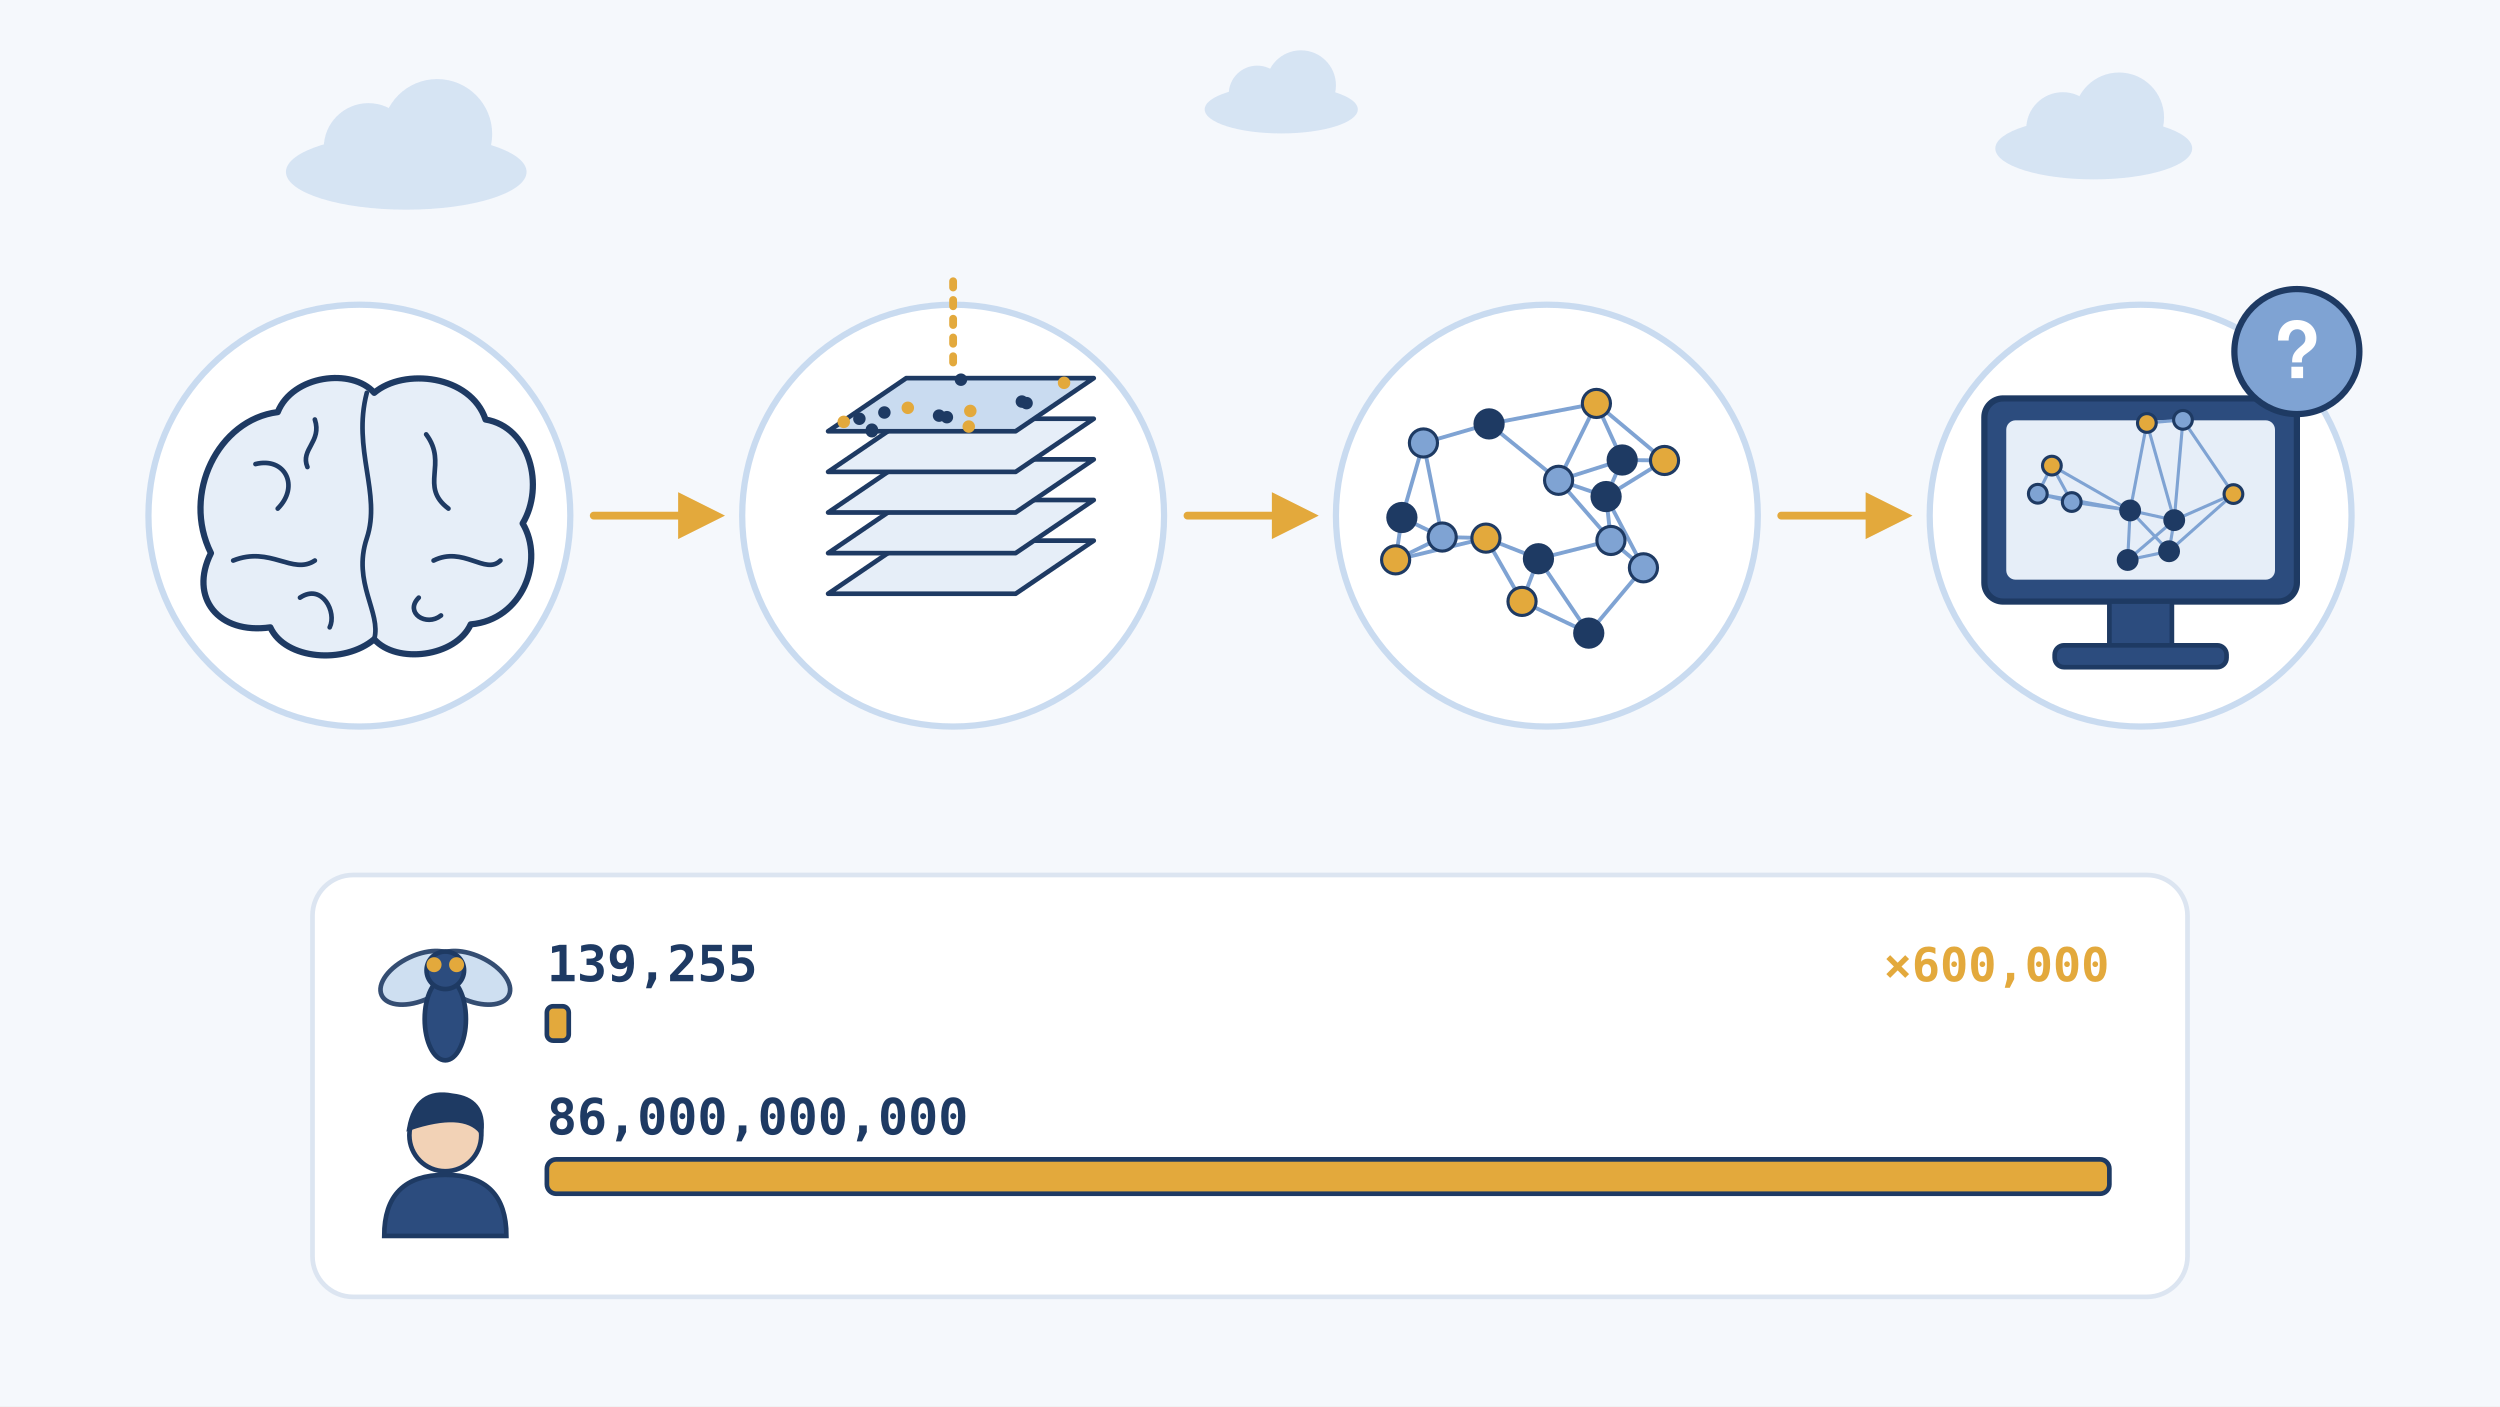
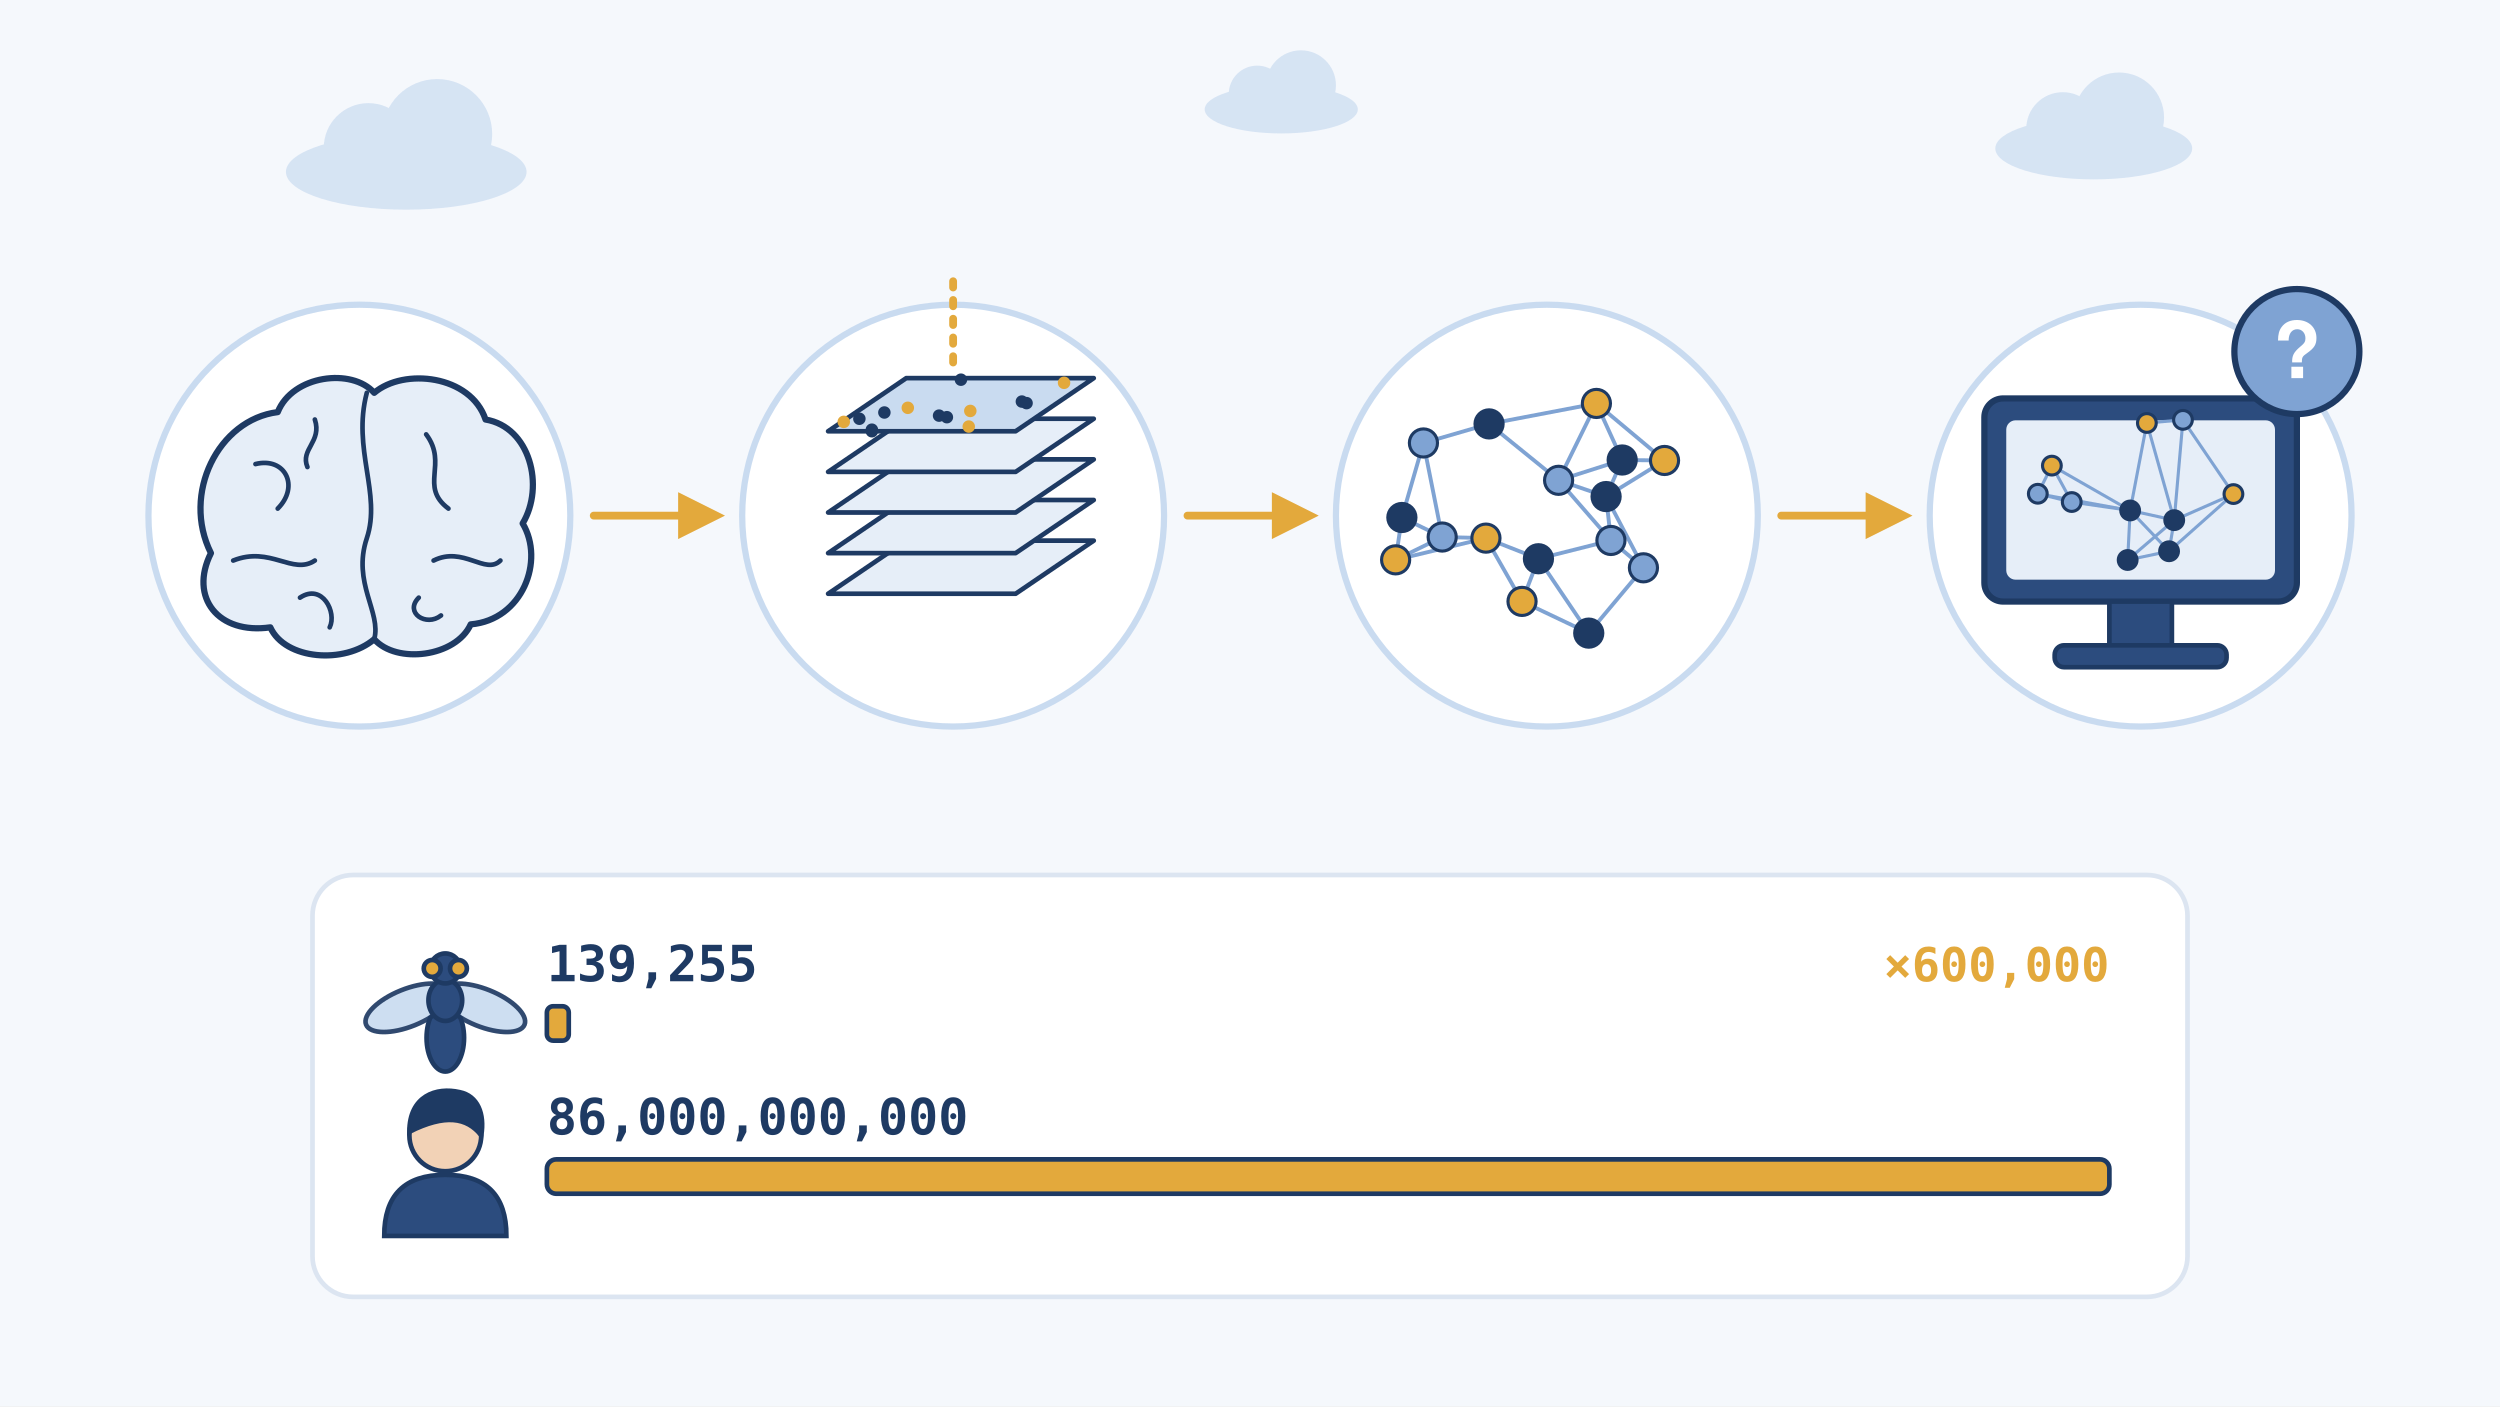
<svg xmlns="http://www.w3.org/2000/svg" viewBox="0 0 1600 900" width="1600" height="900">
  <defs>
    <marker id="ag" viewBox="0 0 10 10" refX="7" refY="5" markerWidth="6" markerHeight="6" orient="auto-start-reverse">
      <path d="M0 0 L10 5 L0 10 z" fill="#E3A93C" />
    </marker>
    <marker id="an" viewBox="0 0 10 10" refX="7" refY="5" markerWidth="6" markerHeight="6" orient="auto-start-reverse">
      <path d="M0 0 L10 5 L0 10 z" fill="#1E3A63" />
    </marker>
  </defs>
  <rect width="1600" height="900" fill="#F5F8FC" />
  <g transform="translate(260 110) scale(1.1)" fill="#C9DBF0" opacity="0.7">
    <ellipse cx="0" cy="0" rx="70" ry="22" />
    <circle cx="-22" cy="-14" r="26" />
    <circle cx="18" cy="-22" r="32" />
  </g>
  <g transform="translate(1340 95) scale(0.9)" fill="#C9DBF0" opacity="0.7">
    <ellipse cx="0" cy="0" rx="70" ry="22" />
    <circle cx="-22" cy="-14" r="26" />
    <circle cx="18" cy="-22" r="32" />
  </g>
  <g transform="translate(820 70) scale(0.7)" fill="#C9DBF0" opacity="0.7">
    <ellipse cx="0" cy="0" rx="70" ry="22" />
    <circle cx="-22" cy="-14" r="26" />
    <circle cx="18" cy="-22" r="32" />
  </g>
  <circle cx="230" cy="330" r="135" fill="#FFFFFF" stroke="#C9DBF0" stroke-width="4" />
  <g transform="translate(230 335) scale(0.95)" stroke-linecap="round" stroke-linejoin="round">
    <path d="M-100 20 C-120 -20 -95 -70 -55 -75 C-45 -100 -5 -105 10 -88 C30 -105 75 -100 85 -70 C115 -65 125 -25 110 0 C125 25 110 65 75 68 C65 90 25 95 10 78 C-10 95 -50 92 -60 70 C-95 75 -115 50 -100 20 Z" fill="#E6EEF8" stroke="#1E3A63" stroke-width="4.211" />
    <path d="M5 -88 C-5 -50 15 -20 5 10 C-5 40 15 60 10 78" fill="none" stroke="#1E3A63" stroke-width="3.158" />
    <path d="M-70 -40 C-50 -45 -40 -25 -55 -10" fill="none" stroke="#1E3A63" stroke-width="3.158" />
    <path d="M-85 25 C-60 15 -45 35 -30 25" fill="none" stroke="#1E3A63" stroke-width="3.158" />
    <path d="M45 -60 C60 -40 40 -25 60 -10" fill="none" stroke="#1E3A63" stroke-width="3.158" />
    <path d="M50 25 C70 15 85 35 95 25" fill="none" stroke="#1E3A63" stroke-width="3.158" />
    <path d="M-40 50 C-25 40 -15 60 -20 70" fill="none" stroke="#1E3A63" stroke-width="3.158" />
    <path d="M40 50 C30 60 45 70 55 62" fill="none" stroke="#1E3A63" stroke-width="3.158" />
    <path d="M-30 -70 C-25 -55 -40 -50 -35 -38" fill="none" stroke="#1E3A63" stroke-width="3.158" />
  </g>
  <circle cx="610" cy="330" r="135" fill="#FFFFFF" stroke="#C9DBF0" stroke-width="4" />
  <polygon points="530,380 650,380 700,346 580,346" fill="#E6EEF8" stroke="#1E3A63" stroke-width="3" stroke-linejoin="round" />
  <polygon points="530,354 650,354 700,320 580,320" fill="#E6EEF8" stroke="#1E3A63" stroke-width="3" stroke-linejoin="round" />
  <polygon points="530,328 650,328 700,294 580,294" fill="#E6EEF8" stroke="#1E3A63" stroke-width="3" stroke-linejoin="round" />
  <polygon points="530,302 650,302 700,268 580,268" fill="#E6EEF8" stroke="#1E3A63" stroke-width="3" stroke-linejoin="round" />
  <polygon points="530,276 650,276 700,242 580,242" fill="#C9DBF0" stroke="#1E3A63" stroke-width="3" stroke-linejoin="round" />
  <circle cx="581" cy="261" r="4" fill="#E3A93C" />
  <circle cx="621" cy="263" r="4" fill="#E3A93C" />
  <circle cx="540" cy="270" r="4" fill="#E3A93C" />
  <circle cx="558" cy="276" r="4" fill="#1E3A63" />
  <circle cx="657" cy="258" r="4" fill="#1E3A63" />
  <circle cx="566" cy="264" r="4" fill="#1E3A63" />
  <circle cx="606" cy="267" r="4" fill="#1E3A63" />
  <circle cx="550" cy="268" r="4" fill="#1E3A63" />
  <circle cx="615" cy="243" r="4" fill="#1E3A63" />
  <circle cx="601" cy="266" r="4" fill="#1E3A63" />
  <circle cx="620" cy="273" r="4" fill="#E3A93C" />
  <circle cx="654" cy="257" r="4" fill="#1E3A63" />
  <circle cx="681" cy="245" r="4" fill="#E3A93C" />
  <circle cx="558" cy="275" r="4" fill="#1E3A63" />
  <path d="M610 180 L610 235" stroke="#E3A93C" stroke-width="5" stroke-dasharray="4 8" stroke-linecap="round" />
  <circle cx="990" cy="330" r="135" fill="#FFFFFF" stroke="#C9DBF0" stroke-width="4" />
  <line x1="953.0" y1="271.3" x2="911.0" y2="283.5" stroke="#7FA3D3" stroke-width="2.5" />
  <line x1="953.0" y1="271.3" x2="997.5" y2="307.4" stroke="#7FA3D3" stroke-width="2.5" />
  <line x1="953.0" y1="271.3" x2="1021.7" y2="258.2" stroke="#7FA3D3" stroke-width="2.5" />
  <line x1="1021.7" y1="258.2" x2="1038.2" y2="294.4" stroke="#7FA3D3" stroke-width="2.5" />
  <line x1="1021.7" y1="258.2" x2="997.5" y2="307.4" stroke="#7FA3D3" stroke-width="2.5" />
  <line x1="1021.7" y1="258.2" x2="1065.3" y2="294.7" stroke="#7FA3D3" stroke-width="2.5" />
  <line x1="997.5" y1="307.4" x2="1027.9" y2="317.8" stroke="#7FA3D3" stroke-width="2.5" />
  <line x1="997.5" y1="307.4" x2="1038.2" y2="294.4" stroke="#7FA3D3" stroke-width="2.5" />
  <line x1="997.5" y1="307.4" x2="1031.0" y2="345.9" stroke="#7FA3D3" stroke-width="2.5" />
  <line x1="897.2" y1="331.2" x2="893.2" y2="358.3" stroke="#7FA3D3" stroke-width="2.5" />
  <line x1="897.2" y1="331.2" x2="923.0" y2="343.7" stroke="#7FA3D3" stroke-width="2.5" />
  <line x1="897.2" y1="331.2" x2="911.0" y2="283.5" stroke="#7FA3D3" stroke-width="2.5" />
  <line x1="974.1" y1="384.9" x2="984.6" y2="357.6" stroke="#7FA3D3" stroke-width="2.5" />
  <line x1="974.1" y1="384.9" x2="951.0" y2="344.4" stroke="#7FA3D3" stroke-width="2.5" />
  <line x1="974.1" y1="384.9" x2="1016.8" y2="405.2" stroke="#7FA3D3" stroke-width="2.5" />
  <line x1="911.0" y1="283.5" x2="923.0" y2="343.7" stroke="#7FA3D3" stroke-width="2.5" />
  <line x1="1016.8" y1="405.2" x2="1051.8" y2="363.4" stroke="#7FA3D3" stroke-width="2.5" />
  <line x1="1016.8" y1="405.2" x2="984.6" y2="357.6" stroke="#7FA3D3" stroke-width="2.5" />
  <line x1="1065.3" y1="294.7" x2="1038.2" y2="294.4" stroke="#7FA3D3" stroke-width="2.5" />
  <line x1="1065.3" y1="294.7" x2="1027.9" y2="317.8" stroke="#7FA3D3" stroke-width="2.5" />
  <line x1="923.0" y1="343.7" x2="951.0" y2="344.4" stroke="#7FA3D3" stroke-width="2.5" />
  <line x1="923.0" y1="343.7" x2="893.2" y2="358.3" stroke="#7FA3D3" stroke-width="2.5" />
  <line x1="1027.9" y1="317.8" x2="1038.2" y2="294.4" stroke="#7FA3D3" stroke-width="2.5" />
  <line x1="1027.9" y1="317.8" x2="1031.0" y2="345.9" stroke="#7FA3D3" stroke-width="2.5" />
  <line x1="951.0" y1="344.4" x2="984.6" y2="357.6" stroke="#7FA3D3" stroke-width="2.5" />
  <line x1="1051.8" y1="363.4" x2="1031.0" y2="345.9" stroke="#7FA3D3" stroke-width="2.5" />
  <line x1="1051.8" y1="363.4" x2="1027.9" y2="317.8" stroke="#7FA3D3" stroke-width="2.5" />
  <line x1="893.2" y1="358.3" x2="951.0" y2="344.4" stroke="#7FA3D3" stroke-width="2.5" />
  <line x1="1031.0" y1="345.9" x2="984.6" y2="357.6" stroke="#7FA3D3" stroke-width="2.5" />
  <circle cx="953.0" cy="271.3" r="9" fill="#1E3A63" stroke="#1E3A63" stroke-width="2" />
  <circle cx="1021.7" cy="258.2" r="9" fill="#E3A93C" stroke="#1E3A63" stroke-width="2" />
  <circle cx="997.5" cy="307.4" r="9" fill="#7FA3D3" stroke="#1E3A63" stroke-width="2" />
  <circle cx="897.2" cy="331.2" r="9" fill="#1E3A63" stroke="#1E3A63" stroke-width="2" />
  <circle cx="974.1" cy="384.9" r="9" fill="#E3A93C" stroke="#1E3A63" stroke-width="2" />
  <circle cx="911.0" cy="283.5" r="9" fill="#7FA3D3" stroke="#1E3A63" stroke-width="2" />
  <circle cx="1016.8" cy="405.2" r="9" fill="#1E3A63" stroke="#1E3A63" stroke-width="2" />
  <circle cx="1065.3" cy="294.7" r="9" fill="#E3A93C" stroke="#1E3A63" stroke-width="2" />
  <circle cx="923.0" cy="343.7" r="9" fill="#7FA3D3" stroke="#1E3A63" stroke-width="2" />
  <circle cx="1027.9" cy="317.8" r="9" fill="#1E3A63" stroke="#1E3A63" stroke-width="2" />
  <circle cx="951.0" cy="344.4" r="9" fill="#E3A93C" stroke="#1E3A63" stroke-width="2" />
  <circle cx="1051.8" cy="363.4" r="9" fill="#7FA3D3" stroke="#1E3A63" stroke-width="2" />
  <circle cx="1038.2" cy="294.4" r="9" fill="#1E3A63" stroke="#1E3A63" stroke-width="2" />
  <circle cx="893.2" cy="358.3" r="9" fill="#E3A93C" stroke="#1E3A63" stroke-width="2" />
  <circle cx="1031.0" cy="345.9" r="9" fill="#7FA3D3" stroke="#1E3A63" stroke-width="2" />
  <circle cx="984.6" cy="357.6" r="9" fill="#1E3A63" stroke="#1E3A63" stroke-width="2" />
  <circle cx="1370" cy="330" r="135" fill="#FFFFFF" stroke="#C9DBF0" stroke-width="4" />
  <rect x="1270" y="255" width="200" height="130" rx="12" fill="#2C4C7E" stroke="#1E3A63" stroke-width="4" />
  <rect x="1284" y="269" width="172" height="102" rx="6" fill="#E6EEF8" />
  <line x1="1363.3" y1="326.7" x2="1391.5" y2="332.9" stroke="#7FA3D3" stroke-width="2" />
  <line x1="1363.3" y1="326.7" x2="1361.7" y2="358.4" stroke="#7FA3D3" stroke-width="2" />
  <line x1="1363.3" y1="326.7" x2="1388.2" y2="352.8" stroke="#7FA3D3" stroke-width="2" />
  <line x1="1429.4" y1="316.2" x2="1391.5" y2="332.9" stroke="#7FA3D3" stroke-width="2" />
  <line x1="1429.4" y1="316.2" x2="1388.2" y2="352.8" stroke="#7FA3D3" stroke-width="2" />
  <line x1="1429.4" y1="316.2" x2="1397.1" y2="268.7" stroke="#7FA3D3" stroke-width="2" />
  <line x1="1325.9" y1="321.3" x2="1304.2" y2="316.0" stroke="#7FA3D3" stroke-width="2" />
  <line x1="1325.9" y1="321.3" x2="1313.2" y2="298.0" stroke="#7FA3D3" stroke-width="2" />
  <line x1="1325.9" y1="321.3" x2="1363.3" y2="326.7" stroke="#7FA3D3" stroke-width="2" />
  <line x1="1388.2" y1="352.8" x2="1391.5" y2="332.9" stroke="#7FA3D3" stroke-width="2" />
  <line x1="1388.2" y1="352.8" x2="1361.7" y2="358.4" stroke="#7FA3D3" stroke-width="2" />
  <line x1="1313.2" y1="298.0" x2="1304.2" y2="316.0" stroke="#7FA3D3" stroke-width="2" />
  <line x1="1313.2" y1="298.0" x2="1363.3" y2="326.7" stroke="#7FA3D3" stroke-width="2" />
  <line x1="1397.1" y1="268.7" x2="1374.0" y2="270.7" stroke="#7FA3D3" stroke-width="2" />
  <line x1="1397.1" y1="268.7" x2="1391.5" y2="332.9" stroke="#7FA3D3" stroke-width="2" />
  <line x1="1391.5" y1="332.9" x2="1361.7" y2="358.4" stroke="#7FA3D3" stroke-width="2" />
  <line x1="1374.0" y1="270.7" x2="1363.3" y2="326.7" stroke="#7FA3D3" stroke-width="2" />
  <line x1="1374.0" y1="270.7" x2="1391.5" y2="332.9" stroke="#7FA3D3" stroke-width="2" />
  <line x1="1304.2" y1="316.0" x2="1363.3" y2="326.7" stroke="#7FA3D3" stroke-width="2" />
  <circle cx="1363.3" cy="326.7" r="6" fill="#1E3A63" stroke="#1E3A63" stroke-width="2" />
  <circle cx="1429.4" cy="316.2" r="6" fill="#E3A93C" stroke="#1E3A63" stroke-width="2" />
  <circle cx="1325.9" cy="321.3" r="6" fill="#7FA3D3" stroke="#1E3A63" stroke-width="2" />
  <circle cx="1388.2" cy="352.8" r="6" fill="#1E3A63" stroke="#1E3A63" stroke-width="2" />
  <circle cx="1313.2" cy="298.0" r="6" fill="#E3A93C" stroke="#1E3A63" stroke-width="2" />
  <circle cx="1397.1" cy="268.7" r="6" fill="#7FA3D3" stroke="#1E3A63" stroke-width="2" />
  <circle cx="1391.5" cy="332.9" r="6" fill="#1E3A63" stroke="#1E3A63" stroke-width="2" />
  <circle cx="1374.0" cy="270.7" r="6" fill="#E3A93C" stroke="#1E3A63" stroke-width="2" />
  <circle cx="1304.2" cy="316.0" r="6" fill="#7FA3D3" stroke="#1E3A63" stroke-width="2" />
  <circle cx="1361.7" cy="358.4" r="6" fill="#1E3A63" stroke="#1E3A63" stroke-width="2" />
  <rect x="1350" y="385" width="40" height="30" fill="#2C4C7E" stroke="#1E3A63" stroke-width="3" />
  <rect x="1315" y="413" width="110" height="14" rx="6" fill="#2C4C7E" stroke="#1E3A63" stroke-width="3" />
  <circle cx="1470" cy="225" r="40" fill="#7FA3D3" stroke="#1E3A63" stroke-width="4" />
  <text x="1470" y="242" font-family="Helvetica, Arial, sans-serif" font-size="50" font-weight="800" fill="#FFFFFF" text-anchor="middle">?</text>
  <path d="M380 330 L455 330" fill="none" stroke="#E3A93C" stroke-width="5" stroke-linecap="round" marker-end="url(#ag)" />
  <path d="M760 330 L835 330" fill="none" stroke="#E3A93C" stroke-width="5" stroke-linecap="round" marker-end="url(#ag)" />
  <path d="M1140 330 L1215 330" fill="none" stroke="#E3A93C" stroke-width="5" stroke-linecap="round" marker-end="url(#ag)" />
  <rect x="200" y="560" width="1200" height="270" rx="26" fill="#FFFFFF" stroke="#DCE5F1" stroke-width="3" />
  <g transform="translate(285 645) scale(1.2)" stroke="#1E3A63" stroke-width="2.5">
-     <ellipse cx="-14" cy="-16" rx="22" ry="12" fill="#C9DBF0" opacity="0.9" transform="rotate(-25 -14 -16)" />
-     <ellipse cx="14" cy="-16" rx="22" ry="12" fill="#C9DBF0" opacity="0.9" transform="rotate(25 14 -16)" />
-     <ellipse cx="0" cy="6" rx="11" ry="22" fill="#2C4C7E" />
-     <circle cx="0" cy="-20" r="10" fill="#2C4C7E" />
-     <circle cx="-6" cy="-23" r="4" fill="#E3A93C" stroke="none" />
-     <circle cx="6" cy="-23" r="4" fill="#E3A93C" stroke="none" />
+     <ellipse cx="0" cy="16" rx="10" ry="18" fill="#2C4C7E" />
+     <ellipse cx="-20" cy="0" rx="24" ry="10" fill="#C9DBF0" opacity="0.92" transform="rotate(-22 -20 0)" />
+     <ellipse cx="20" cy="0" rx="24" ry="10" fill="#C9DBF0" opacity="0.92" transform="rotate(22 20 0)" />
+     <ellipse cx="0" cy="-4" rx="9" ry="11" fill="#2C4C7E" />
+     <circle cx="0" cy="-21" r="8" fill="#2C4C7E" />
+     <circle cx="-7" cy="-21" r="4.5" fill="#E3A93C" />
+     <circle cx="7" cy="-21" r="4.5" fill="#E3A93C" />
  </g>
  <text x="350" y="628" font-family="Menlo, 'DejaVu Sans Mono', Consolas, monospace" font-size="32" font-weight="700" fill="#1E3A63" text-anchor="start">139,255</text>
  <rect x="350" y="644" width="14" height="22" rx="4" fill="#E3A93C" stroke="#1E3A63" stroke-width="3" />
  <g transform="translate(285 745) scale(1.15)" stroke="#1E3A63" stroke-width="2.609">
    <path d="M-34 40 Q-34 6 0 6 Q34 6 34 40 Z" fill="#2C4C7E" />
    <circle cx="0" cy="-16" r="20" fill="#F2D2B6" />
-     <path d="M-20 -20 Q-16 -42 4 -38 Q22 -36 20 -18 Q10 -30 -20 -20 Z" fill="#1E3A63" />
+     <path d="M-20 -18 C-20 -38 -5 -43 8 -40 C18 -38 22 -28 20 -16 C12 -26 0 -28 -20 -18 Z" fill="#1E3A63" />
  </g>
  <text x="350" y="726" font-family="Menlo, 'DejaVu Sans Mono', Consolas, monospace" font-size="32" font-weight="700" fill="#1E3A63" text-anchor="start">86,000,000,000</text>
  <rect x="350" y="742" width="1000" height="22" rx="6" fill="#E3A93C" stroke="#1E3A63" stroke-width="3" />
  <text x="1350" y="628" font-family="Menlo, 'DejaVu Sans Mono', Consolas, monospace" font-size="30" font-weight="800" fill="#E3A93C" text-anchor="end">×600,000</text>
</svg>
